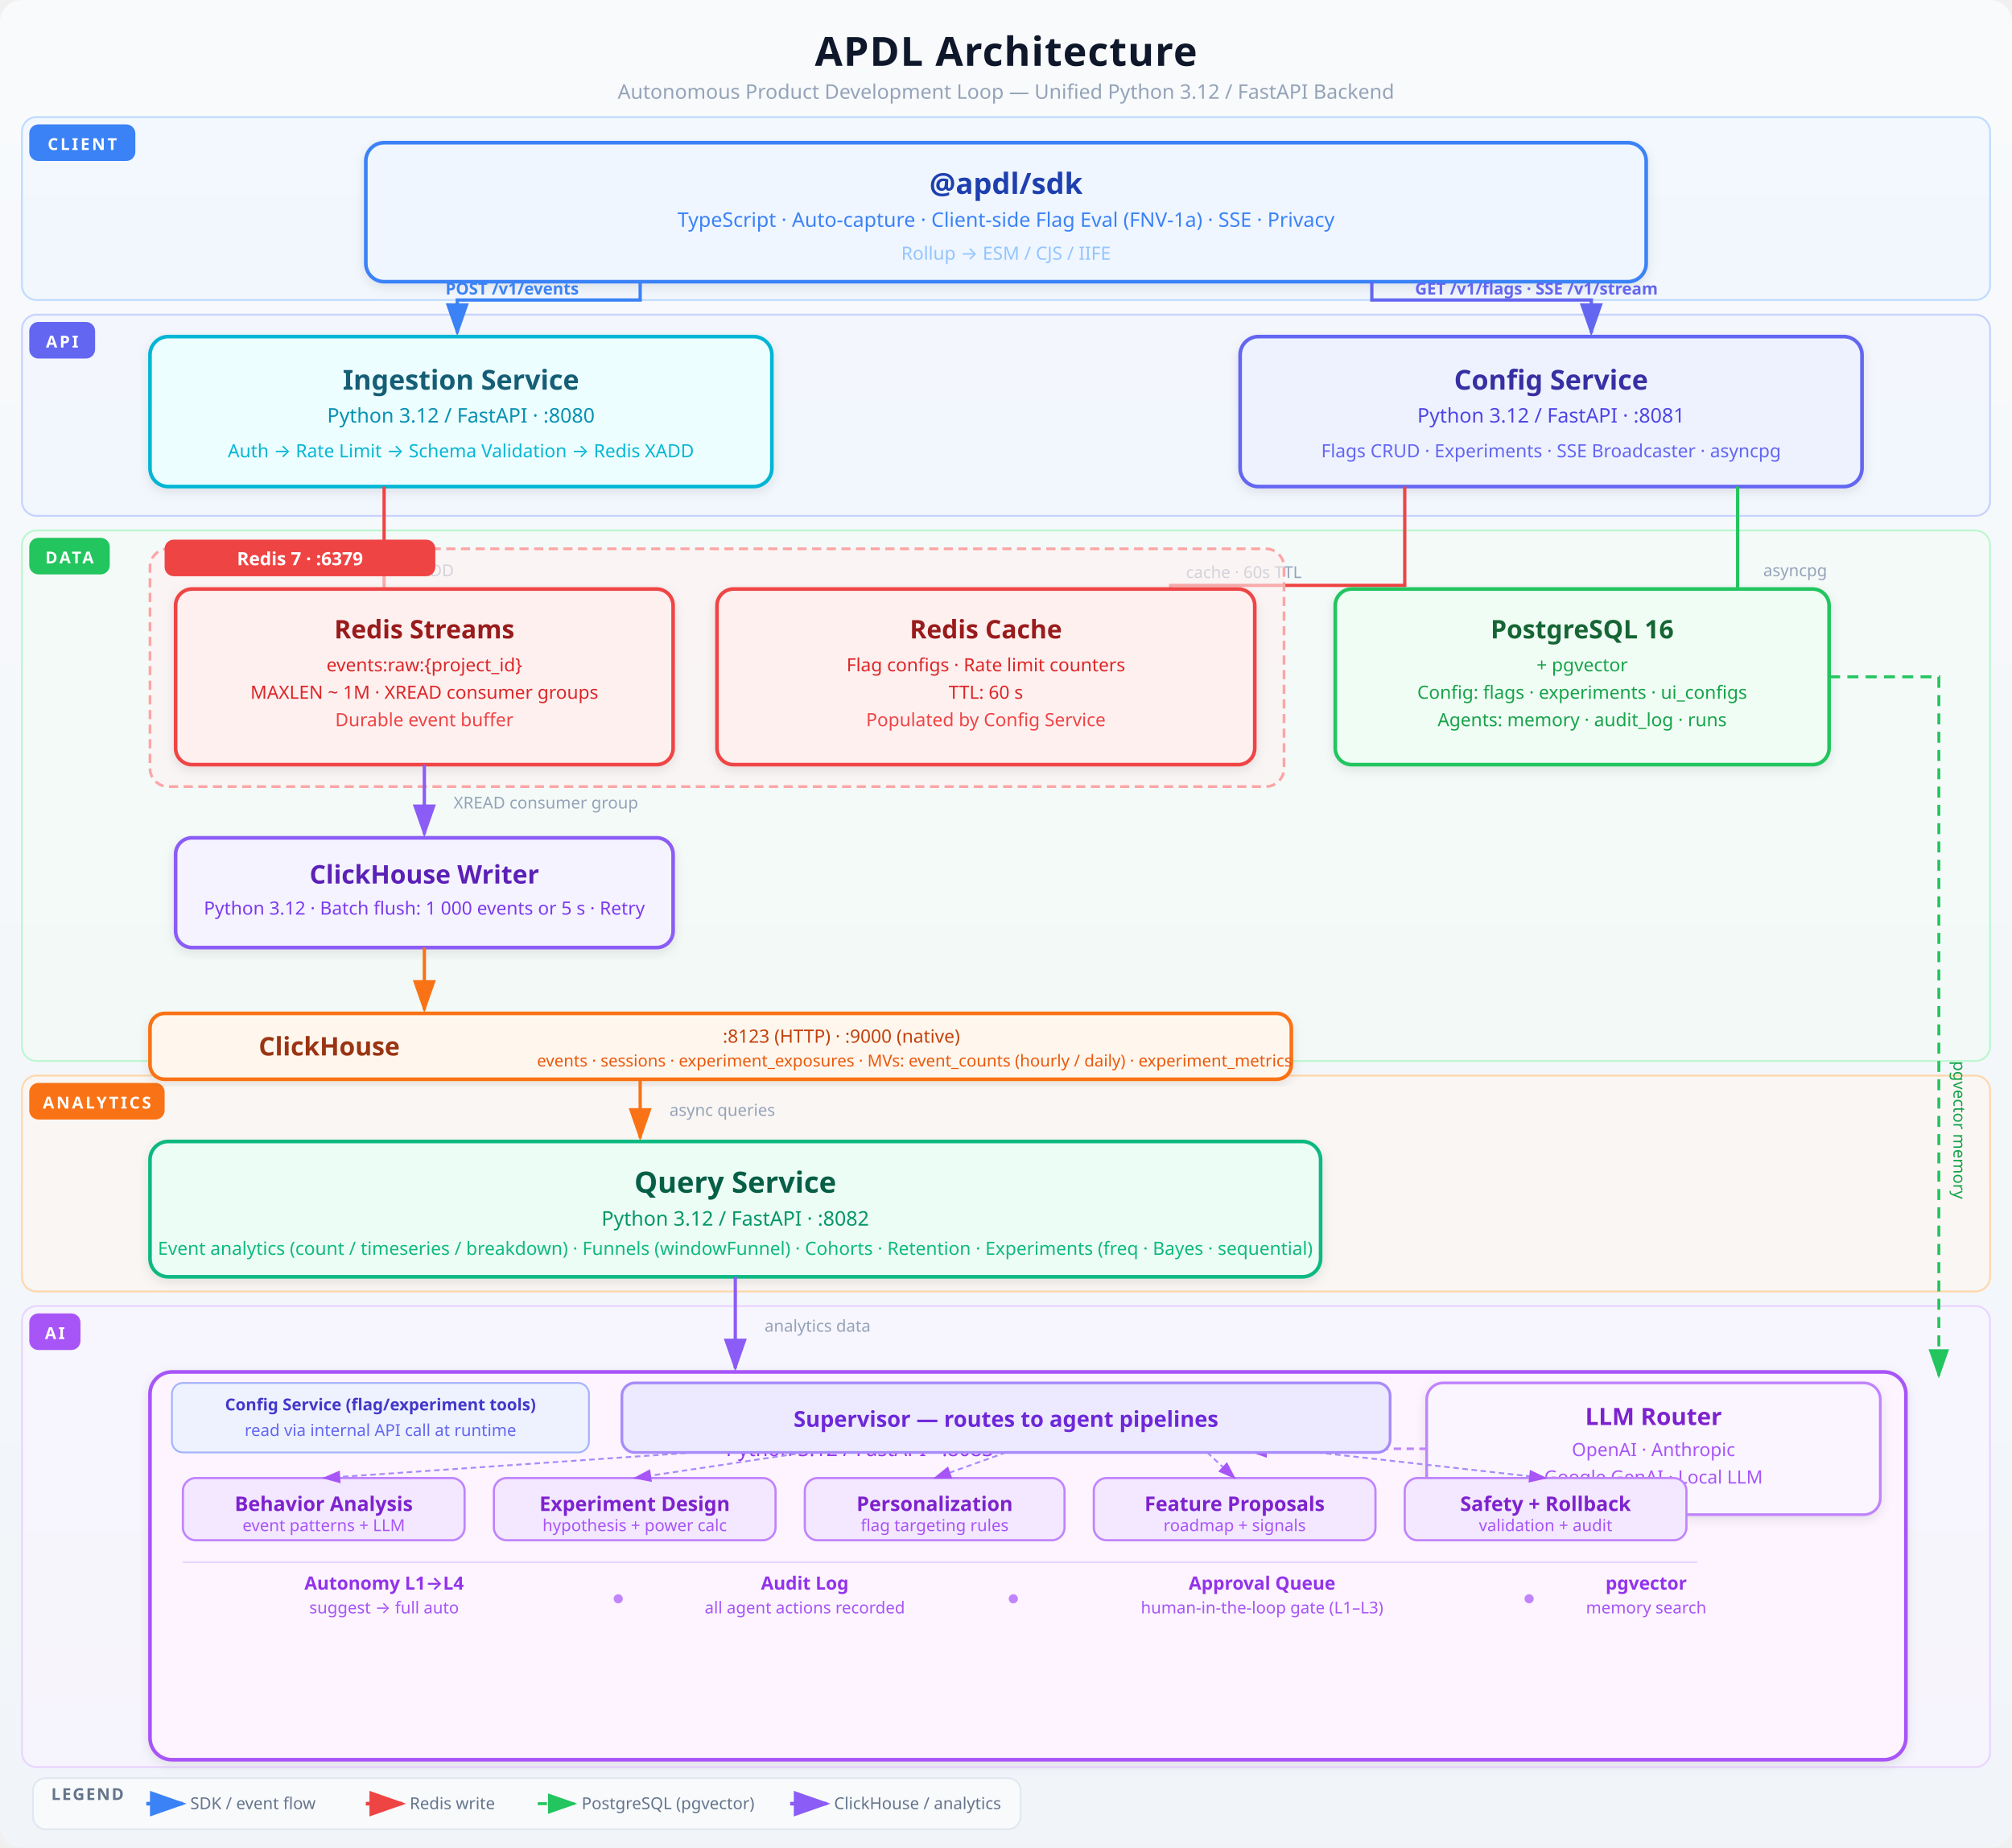
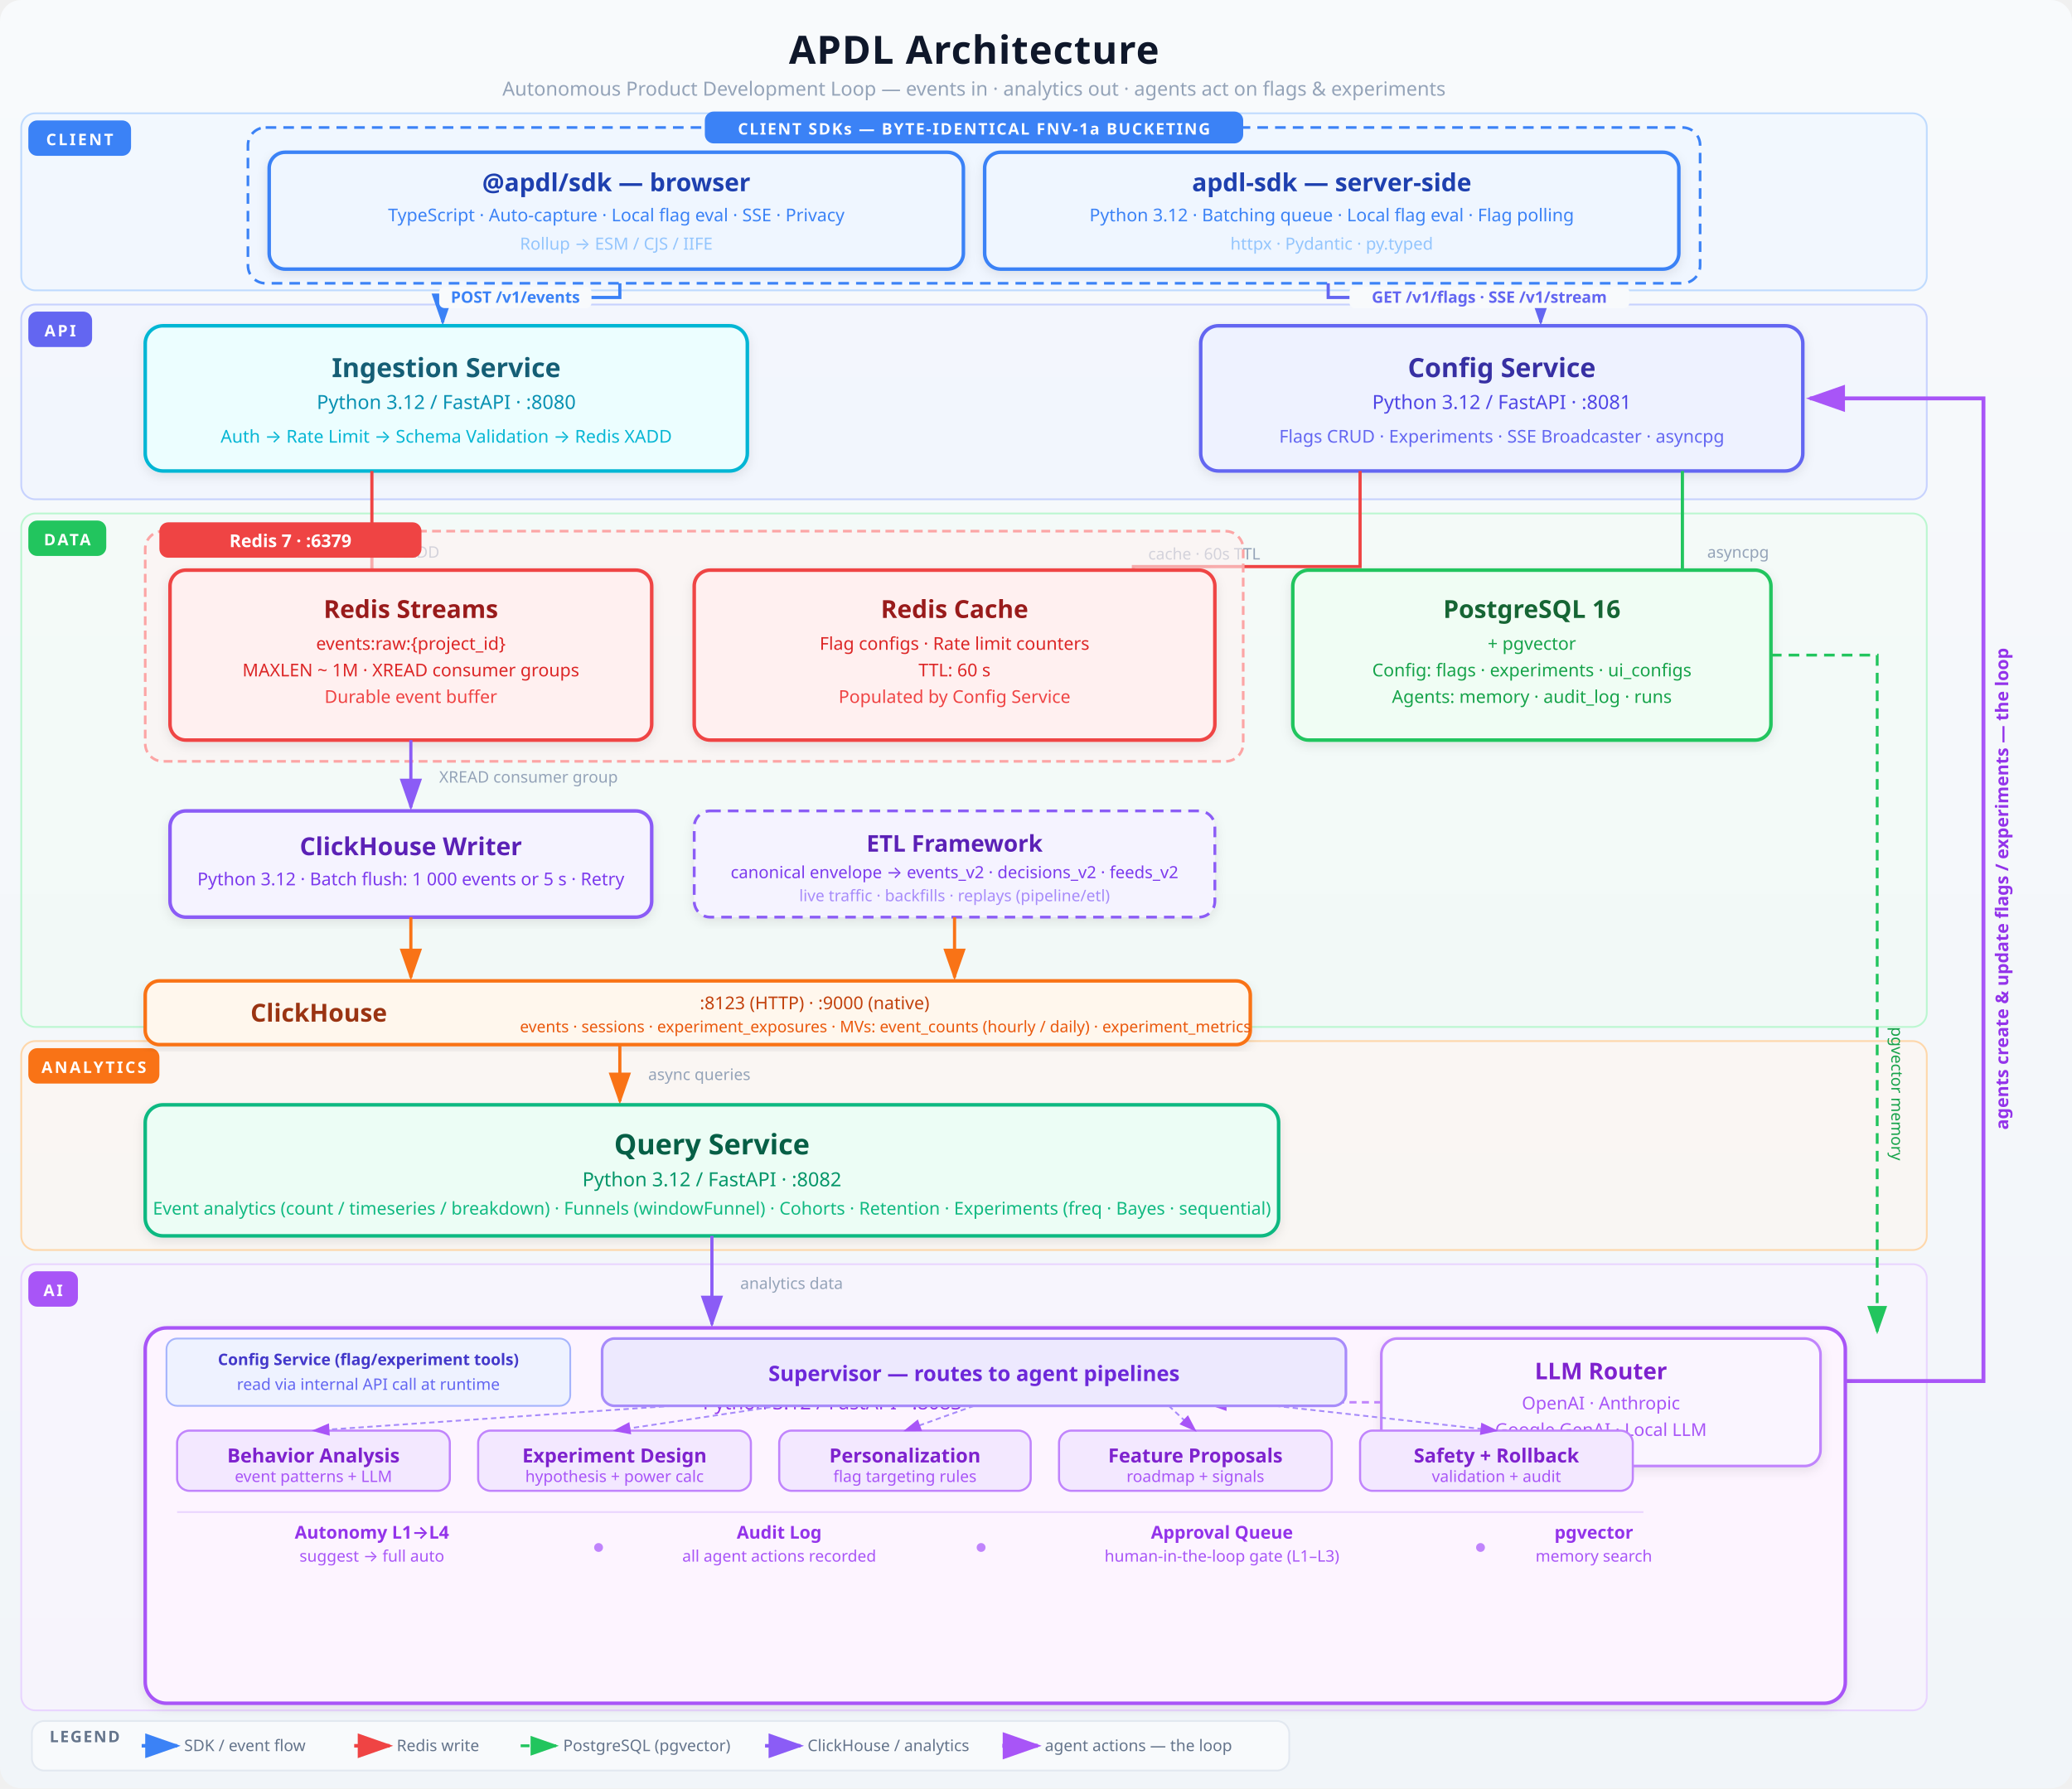
- <svg xmlns="http://www.w3.org/2000/svg" viewBox="0 0 1100 1010" font-family="'Segoe UI', system-ui, -apple-system, sans-serif">
+ <svg xmlns="http://www.w3.org/2000/svg" viewBox="0 0 1170 1010" font-family="'Segoe UI', system-ui, -apple-system, sans-serif">
  <defs>
    <marker id="arr-gray" markerWidth="10" markerHeight="7" refX="9" refY="3.5" orient="auto">
      <polygon points="0 0,10 3.5,0 7" fill="#64748b" />
    </marker>
    <marker id="arr-blue" markerWidth="10" markerHeight="7" refX="9" refY="3.5" orient="auto">
      <polygon points="0 0,10 3.5,0 7" fill="#3b82f6" />
    </marker>
    <marker id="arr-green" markerWidth="10" markerHeight="7" refX="9" refY="3.5" orient="auto">
      <polygon points="0 0,10 3.5,0 7" fill="#22c55e" />
    </marker>
    <marker id="arr-purple" markerWidth="10" markerHeight="7" refX="9" refY="3.5" orient="auto">
      <polygon points="0 0,10 3.5,0 7" fill="#8b5cf6" />
    </marker>
    <marker id="arr-orange" markerWidth="10" markerHeight="7" refX="9" refY="3.5" orient="auto">
      <polygon points="0 0,10 3.5,0 7" fill="#f97316" />
    </marker>
    <marker id="arr-red" markerWidth="10" markerHeight="7" refX="9" refY="3.5" orient="auto">
      <polygon points="0 0,10 3.5,0 7" fill="#ef4444" />
    </marker>
    <marker id="arr-indigo" markerWidth="10" markerHeight="7" refX="9" refY="3.5" orient="auto">
      <polygon points="0 0,10 3.5,0 7" fill="#6366f1" />
    </marker>
    <marker id="arr-violet" markerWidth="10" markerHeight="7" refX="9" refY="3.5" orient="auto">
      <polygon points="0 0,10 3.5,0 7" fill="#a855f7" />
    </marker>
    <filter id="shadow" x="-5%" y="-5%" width="110%" height="116%">
      <feDropShadow dx="0" dy="2" stdDeviation="3" flood-opacity="0.09" />
    </filter>
    <linearGradient id="bg" x1="0" y1="0" x2="0" y2="1">
      <stop offset="0%" stop-color="#f8fafc" />
      <stop offset="100%" stop-color="#f1f5f9" />
    </linearGradient>
  </defs>
-   <rect width="1100" height="1010" fill="url(#bg)" rx="12" />
+   <rect width="1170" height="1010" fill="url(#bg)" rx="12" />
  <text x="550" y="36" text-anchor="middle" font-size="22" font-weight="700" fill="#0f172a" letter-spacing="0.5">APDL Architecture</text>
-   <text x="550" y="54" text-anchor="middle" font-size="11" fill="#94a3b8">Autonomous Product Development Loop — Unified Python 3.12 / FastAPI Backend</text>
+   <text x="550" y="54" text-anchor="middle" font-size="11" fill="#94a3b8">Autonomous Product Development Loop — events in · analytics out · agents act on flags &amp; experiments</text>
  <rect x="12" y="64" width="1076" height="100" rx="8" fill="#eff6ff" fill-opacity="0.55" stroke="#bfdbfe" stroke-width="1" />
  <rect x="16" y="68" width="58" height="20" rx="5" fill="#3b82f6" />
  <text x="45" y="82" text-anchor="middle" font-size="9" font-weight="700" fill="#fff" letter-spacing="1.2">CLIENT</text>
  <rect x="12" y="172" width="1076" height="110" rx="8" fill="#eef2ff" fill-opacity="0.45" stroke="#c7d2fe" stroke-width="1" />
  <rect x="16" y="176" width="36" height="20" rx="5" fill="#6366f1" />
  <text x="34" y="190" text-anchor="middle" font-size="9" font-weight="700" fill="#fff" letter-spacing="1.2">API</text>
  <rect x="12" y="290" width="1076" height="290" rx="8" fill="#f0fdf4" fill-opacity="0.40" stroke="#bbf7d0" stroke-width="1" />
  <rect x="16" y="294" width="44" height="20" rx="5" fill="#22c55e" />
  <text x="38" y="308" text-anchor="middle" font-size="9" font-weight="700" fill="#fff" letter-spacing="1.2">DATA</text>
  <rect x="12" y="588" width="1076" height="118" rx="8" fill="#fff7ed" fill-opacity="0.50" stroke="#fed7aa" stroke-width="1" />
  <rect x="16" y="592" width="74" height="20" rx="5" fill="#f97316" />
  <text x="53" y="606" text-anchor="middle" font-size="9" font-weight="700" fill="#fff" letter-spacing="1.2">ANALYTICS</text>
  <rect x="12" y="714" width="1076" height="252" rx="8" fill="#fdf4ff" fill-opacity="0.50" stroke="#e9d5ff" stroke-width="1" />
  <rect x="16" y="718" width="28" height="20" rx="5" fill="#a855f7" />
  <text x="30" y="732" text-anchor="middle" font-size="9" font-weight="700" fill="#fff" letter-spacing="1.2">AI</text>
-   <rect x="200" y="78" width="700" height="76" rx="10" fill="#eff6ff" stroke="#3b82f6" stroke-width="2" filter="url(#shadow)" />
-   <text x="550" y="106" text-anchor="middle" font-size="16" font-weight="700" fill="#1e40af">@apdl/sdk</text>
-   <text x="550" y="124" text-anchor="middle" font-size="11" fill="#3b82f6">TypeScript  ·  Auto-capture  ·  Client-side Flag Eval (FNV-1a)  ·  SSE  ·  Privacy</text>
-   <text x="550" y="142" text-anchor="middle" font-size="10" fill="#93c5fd">Rollup → ESM / CJS / IIFE</text>
-   <polyline points="350,154 350,164 250,164 250,182" fill="none" stroke="#3b82f6" stroke-width="1.8" marker-end="url(#arr-blue)" />
-   <text x="280" y="161" text-anchor="middle" font-size="9" font-weight="600" fill="#3b82f6">POST /v1/events</text>
-   <polyline points="750,154 750,164 870,164 870,182" fill="none" stroke="#6366f1" stroke-width="1.8" marker-end="url(#arr-indigo)" />
-   <text x="840" y="161" text-anchor="middle" font-size="9" font-weight="600" fill="#6366f1">GET /v1/flags · SSE /v1/stream</text>
+   <rect x="140" y="72" width="820" height="88" rx="10" fill="#eff6ff" fill-opacity="0.5" stroke="#3b82f6" stroke-width="1.5" stroke-dasharray="6,4" />
+   <rect x="398" y="63" width="304" height="18" rx="5" fill="#3b82f6" />
+   <text x="550" y="76" text-anchor="middle" font-size="9" font-weight="700" fill="#fff" letter-spacing="0.8">CLIENT SDKs — BYTE-IDENTICAL FNV-1a BUCKETING</text>
+   <rect x="152" y="86" width="392" height="66" rx="9" fill="#eff6ff" stroke="#3b82f6" stroke-width="2" filter="url(#shadow)" />
+   <text x="348" y="108" text-anchor="middle" font-size="14" font-weight="700" fill="#1e40af">@apdl/sdk — browser</text>
+   <text x="348" y="125" text-anchor="middle" font-size="10" fill="#3b82f6">TypeScript · Auto-capture · Local flag eval · SSE · Privacy</text>
+   <text x="348" y="141" text-anchor="middle" font-size="9.5" fill="#93c5fd">Rollup → ESM / CJS / IIFE</text>
+   <rect x="556" y="86" width="392" height="66" rx="9" fill="#eff6ff" stroke="#3b82f6" stroke-width="2" filter="url(#shadow)" />
+   <text x="752" y="108" text-anchor="middle" font-size="14" font-weight="700" fill="#1e40af">apdl-sdk — server-side</text>
+   <text x="752" y="125" text-anchor="middle" font-size="10" fill="#3b82f6">Python 3.12 · Batching queue · Local flag eval · Flag polling</text>
+   <text x="752" y="141" text-anchor="middle" font-size="9.5" fill="#93c5fd">httpx · Pydantic · py.typed</text>
+   <polyline points="350,160 350,168 250,168 250,182" fill="none" stroke="#3b82f6" stroke-width="1.8" marker-end="url(#arr-blue)" />
+   <rect x="248" y="162" width="86" height="12" rx="3" fill="#f8fafc" />
+   <text x="291" y="171" text-anchor="middle" font-size="9" font-weight="600" fill="#3b82f6">POST /v1/events</text>
+   <polyline points="750,160 750,168 870,168 870,182" fill="none" stroke="#6366f1" stroke-width="1.8" marker-end="url(#arr-indigo)" />
+   <rect x="762" y="162" width="158" height="12" rx="3" fill="#f8fafc" />
+   <text x="841" y="171" text-anchor="middle" font-size="9" font-weight="600" fill="#6366f1">GET /v1/flags · SSE /v1/stream</text>
  <rect x="82" y="184" width="340" height="82" rx="10" fill="#ecfeff" stroke="#06b6d4" stroke-width="2" filter="url(#shadow)" />
  <text x="252" y="213" text-anchor="middle" font-size="15" font-weight="700" fill="#155e75">Ingestion Service</text>
  <text x="252" y="231" text-anchor="middle" font-size="11" fill="#0891b2">Python 3.12 / FastAPI  · :8080</text>
  <text x="252" y="250" text-anchor="middle" font-size="10" fill="#06b6d4">Auth → Rate Limit → Schema Validation → Redis XADD</text>
  <rect x="678" y="184" width="340" height="82" rx="10" fill="#eef2ff" stroke="#6366f1" stroke-width="2" filter="url(#shadow)" />
  <text x="848" y="213" text-anchor="middle" font-size="15" font-weight="700" fill="#3730a3">Config Service</text>
  <text x="848" y="231" text-anchor="middle" font-size="11" fill="#4f46e5">Python 3.12 / FastAPI  · :8081</text>
  <text x="848" y="250" text-anchor="middle" font-size="10" fill="#6366f1">Flags CRUD  ·  Experiments  ·  SSE Broadcaster  ·  asyncpg</text>
  <line x1="210" y1="266" x2="210" y2="356" stroke="#ef4444" stroke-width="1.8" marker-end="url(#arr-red)" />
  <text x="224" y="315" text-anchor="start" font-size="9" fill="#94a3b8">XADD</text>
  <polyline points="768,266 768,320 640,320 640,356" fill="none" stroke="#ef4444" stroke-width="1.8" marker-end="url(#arr-red)" />
  <text x="680" y="316" text-anchor="middle" font-size="9" fill="#94a3b8">cache · 60s TTL</text>
  <line x1="950" y1="266" x2="950" y2="356" stroke="#22c55e" stroke-width="1.8" marker-end="url(#arr-green)" />
  <text x="964" y="315" text-anchor="start" font-size="9" fill="#94a3b8">asyncpg</text>
  <rect x="82" y="300" width="620" height="130" rx="10" fill="#fef2f2" fill-opacity="0.60" stroke="#fca5a5" stroke-width="1.5" stroke-dasharray="5,3" />
  <rect x="90" y="295" width="148" height="20" rx="5" fill="#ef4444" />
  <text x="164" y="309" text-anchor="middle" font-size="10" font-weight="700" fill="#fff">Redis 7  ·  :6379</text>
  <rect x="96" y="322" width="272" height="96" rx="9" fill="#fff0f0" stroke="#ef4444" stroke-width="2" filter="url(#shadow)" />
  <text x="232" y="349" text-anchor="middle" font-size="14" font-weight="700" fill="#991b1b">Redis Streams</text>
  <text x="232" y="367" text-anchor="middle" font-size="10" fill="#dc2626">events:raw:{project_id}</text>
  <text x="232" y="382" text-anchor="middle" font-size="10" fill="#dc2626">MAXLEN ~ 1M  ·  XREAD consumer groups</text>
  <text x="232" y="397" text-anchor="middle" font-size="10" fill="#ef4444">Durable event buffer</text>
  <rect x="392" y="322" width="294" height="96" rx="9" fill="#fff0f0" stroke="#ef4444" stroke-width="2" filter="url(#shadow)" />
  <text x="539" y="349" text-anchor="middle" font-size="14" font-weight="700" fill="#991b1b">Redis Cache</text>
  <text x="539" y="367" text-anchor="middle" font-size="10" fill="#dc2626">Flag configs  ·  Rate limit counters</text>
  <text x="539" y="382" text-anchor="middle" font-size="10" fill="#dc2626">TTL: 60 s</text>
  <text x="539" y="397" text-anchor="middle" font-size="10" fill="#ef4444">Populated by Config Service</text>
  <rect x="730" y="322" width="270" height="96" rx="9" fill="#f0fdf4" stroke="#22c55e" stroke-width="2" filter="url(#shadow)" />
  <text x="865" y="349" text-anchor="middle" font-size="14" font-weight="700" fill="#166534">PostgreSQL 16</text>
  <text x="865" y="367" text-anchor="middle" font-size="10" fill="#16a34a">+ pgvector</text>
  <text x="865" y="382" text-anchor="middle" font-size="10" fill="#16a34a">Config: flags · experiments · ui_configs</text>
  <text x="865" y="397" text-anchor="middle" font-size="10" fill="#16a34a">Agents: memory · audit_log · runs</text>
  <line x1="232" y1="418" x2="232" y2="456" stroke="#8b5cf6" stroke-width="1.8" marker-end="url(#arr-purple)" />
  <text x="248" y="442" text-anchor="start" font-size="9" fill="#94a3b8">XREAD consumer group</text>
  <rect x="96" y="458" width="272" height="60" rx="9" fill="#f5f3ff" stroke="#8b5cf6" stroke-width="2" filter="url(#shadow)" />
  <text x="232" y="483" text-anchor="middle" font-size="14" font-weight="700" fill="#5b21b6">ClickHouse Writer</text>
  <text x="232" y="500" text-anchor="middle" font-size="10" fill="#7c3aed">Python 3.12  ·  Batch flush: 1 000 events or 5 s  ·  Retry</text>
  <line x1="232" y1="518" x2="232" y2="552" stroke="#f97316" stroke-width="1.8" marker-end="url(#arr-orange)" />
+   <rect x="392" y="458" width="294" height="60" rx="9" fill="#f5f3ff" stroke="#8b5cf6" stroke-width="1.6" stroke-dasharray="6,4" filter="url(#shadow)" />
+   <text x="539" y="481" text-anchor="middle" font-size="13" font-weight="700" fill="#5b21b6">ETL Framework</text>
+   <text x="539" y="496" text-anchor="middle" font-size="9.5" fill="#7c3aed">canonical envelope → events_v2 · decisions_v2 · feeds_v2</text>
+   <text x="539" y="509" text-anchor="middle" font-size="9" fill="#a78bfa">live traffic · backfills · replays  (pipeline/etl)</text>
+   <line x1="539" y1="518" x2="539" y2="552" stroke="#f97316" stroke-width="1.8" marker-end="url(#arr-orange)" />
  <rect x="82" y="554" width="624" height="36" rx="8" fill="#fff7ed" stroke="#f97316" stroke-width="2" filter="url(#shadow)" />
  <text x="180" y="577" text-anchor="middle" font-size="14" font-weight="700" fill="#9a3412">ClickHouse</text>
  <text x="460" y="570" text-anchor="middle" font-size="10" fill="#c2410c">:8123 (HTTP)  ·  :9000 (native)</text>
  <text x="500" y="583" text-anchor="middle" font-size="9" fill="#ea580c">events  ·  sessions  ·  experiment_exposures  ·  MVs: event_counts (hourly / daily)  ·  experiment_metrics</text>
  <line x1="350" y1="590" x2="350" y2="622" stroke="#f97316" stroke-width="1.8" marker-end="url(#arr-orange)" />
  <text x="366" y="610" text-anchor="start" font-size="9" fill="#94a3b8">async queries</text>
  <rect x="82" y="624" width="640" height="74" rx="10" fill="#ecfdf5" stroke="#10b981" stroke-width="2" filter="url(#shadow)" />
  <text x="402" y="652" text-anchor="middle" font-size="16" font-weight="700" fill="#065f46">Query Service</text>
  <text x="402" y="670" text-anchor="middle" font-size="11" fill="#059669">Python 3.12 / FastAPI  · :8082</text>
  <text x="402" y="686" text-anchor="middle" font-size="10" fill="#10b981">Event analytics (count / timeseries / breakdown)  ·  Funnels (windowFunnel)  ·  Cohorts  ·  Retention  ·  Experiments (freq · Bayes · sequential)</text>
  <polyline points="1000,370 1060,370 1060,752" fill="none" stroke="#22c55e" stroke-width="1.6" stroke-dasharray="6,4" marker-end="url(#arr-green)" />
  <text x="1068" y="580" text-anchor="start" font-size="9" fill="#16a34a" transform="rotate(90,1068,580)">pgvector memory</text>
+   <polyline points="1042,780 1120,780 1120,225 1022,225" fill="none" stroke="#a855f7" stroke-width="2.2" marker-end="url(#arr-violet)" />
+   <text x="1134" y="502" text-anchor="middle" font-size="10" font-weight="600" fill="#9333ea" transform="rotate(-90,1134,502)">agents create &amp; update flags / experiments — the loop</text>
  <line x1="402" y1="698" x2="402" y2="748" stroke="#8b5cf6" stroke-width="1.8" marker-end="url(#arr-purple)" />
  <text x="418" y="728" text-anchor="start" font-size="9" fill="#94a3b8">analytics data</text>
  <rect x="82" y="750" width="960" height="212" rx="12" fill="#fdf4ff" stroke="#a855f7" stroke-width="2" filter="url(#shadow)" />
  <text x="470" y="778" text-anchor="middle" font-size="16" font-weight="700" fill="#6b21a8">Agents Service</text>
  <text x="470" y="796" text-anchor="middle" font-size="11" fill="#9333ea">Python 3.12 / FastAPI  · :8083</text>
  <rect x="780" y="756" width="248" height="72" rx="9" fill="#faf5ff" stroke="#c084fc" stroke-width="1.5" filter="url(#shadow)" />
  <text x="904" y="779" text-anchor="middle" font-size="13" font-weight="700" fill="#7e22ce">LLM Router</text>
  <text x="904" y="796" text-anchor="middle" font-size="10" fill="#a855f7">OpenAI  ·  Anthropic</text>
  <text x="904" y="811" text-anchor="middle" font-size="10" fill="#a855f7">Google GenAI  ·  Local LLM</text>
  <line x1="780" y1="792" x2="680" y2="792" stroke="#c084fc" stroke-width="1.4" stroke-dasharray="4,3" marker-end="url(#arr-violet)" />
  <text x="728" y="787" text-anchor="middle" font-size="8" fill="#a855f7">LLM calls</text>
  <rect x="94" y="756" width="228" height="38" rx="6" fill="#eef2ff" stroke="#a5b4fc" stroke-width="1" />
  <text x="208" y="771" text-anchor="middle" font-size="9" font-weight="600" fill="#4338ca">Config Service (flag/experiment tools)</text>
  <text x="208" y="785" text-anchor="middle" font-size="9" fill="#6366f1">read via internal API call at runtime</text>
  <rect x="340" y="756" width="420" height="38" rx="7" fill="#ede9fe" stroke="#a78bfa" stroke-width="1.5" />
  <text x="550" y="780" text-anchor="middle" font-size="12" font-weight="700" fill="#6d28d9">Supervisor  — routes to agent pipelines</text>
  <rect x="100" y="808" width="154" height="34" rx="7" fill="#f3e8ff" stroke="#c084fc" stroke-width="1.2" />
  <text x="177" y="826" text-anchor="middle" font-size="11" font-weight="600" fill="#7e22ce">Behavior Analysis</text>
  <text x="177" y="837" text-anchor="middle" font-size="9" fill="#a855f7">event patterns + LLM</text>
  <rect x="270" y="808" width="154" height="34" rx="7" fill="#f3e8ff" stroke="#c084fc" stroke-width="1.2" />
  <text x="347" y="826" text-anchor="middle" font-size="11" font-weight="600" fill="#7e22ce">Experiment Design</text>
  <text x="347" y="837" text-anchor="middle" font-size="9" fill="#a855f7">hypothesis + power calc</text>
  <rect x="440" y="808" width="142" height="34" rx="7" fill="#f3e8ff" stroke="#c084fc" stroke-width="1.2" />
  <text x="511" y="826" text-anchor="middle" font-size="11" font-weight="600" fill="#7e22ce">Personalization</text>
  <text x="511" y="837" text-anchor="middle" font-size="9" fill="#a855f7">flag targeting rules</text>
  <rect x="598" y="808" width="154" height="34" rx="7" fill="#f3e8ff" stroke="#c084fc" stroke-width="1.2" />
  <text x="675" y="826" text-anchor="middle" font-size="11" font-weight="600" fill="#7e22ce">Feature Proposals</text>
  <text x="675" y="837" text-anchor="middle" font-size="9" fill="#a855f7">roadmap + signals</text>
  <rect x="768" y="808" width="154" height="34" rx="7" fill="#f3e8ff" stroke="#c084fc" stroke-width="1.2" />
  <text x="845" y="826" text-anchor="middle" font-size="11" font-weight="600" fill="#7e22ce">Safety + Rollback</text>
  <text x="845" y="837" text-anchor="middle" font-size="9" fill="#a855f7">validation + audit</text>
  <line x1="380" y1="794" x2="177" y2="808" stroke="#a78bfa" stroke-width="1" stroke-dasharray="3,2" marker-end="url(#arr-violet)" />
  <line x1="440" y1="794" x2="347" y2="808" stroke="#a78bfa" stroke-width="1" stroke-dasharray="3,2" marker-end="url(#arr-violet)" />
  <line x1="550" y1="794" x2="511" y2="808" stroke="#a78bfa" stroke-width="1" stroke-dasharray="3,2" marker-end="url(#arr-violet)" />
  <line x1="660" y1="794" x2="675" y2="808" stroke="#a78bfa" stroke-width="1" stroke-dasharray="3,2" marker-end="url(#arr-violet)" />
  <line x1="720" y1="794" x2="845" y2="808" stroke="#a78bfa" stroke-width="1" stroke-dasharray="3,2" marker-end="url(#arr-violet)" />
  <line x1="100" y1="854" x2="928" y2="854" stroke="#e9d5ff" stroke-width="1" />
  <text x="210" y="869" text-anchor="middle" font-size="10" fill="#9333ea" font-weight="600">Autonomy L1→L4</text>
  <text x="210" y="882" text-anchor="middle" font-size="9" fill="#a855f7">suggest → full auto</text>
  <circle cx="338" cy="874" r="2.5" fill="#c084fc" />
  <text x="440" y="869" text-anchor="middle" font-size="10" fill="#9333ea" font-weight="600">Audit Log</text>
  <text x="440" y="882" text-anchor="middle" font-size="9" fill="#a855f7">all agent actions recorded</text>
  <circle cx="554" cy="874" r="2.5" fill="#c084fc" />
  <text x="690" y="869" text-anchor="middle" font-size="10" fill="#9333ea" font-weight="600">Approval Queue</text>
  <text x="690" y="882" text-anchor="middle" font-size="9" fill="#a855f7">human-in-the-loop gate (L1–L3)</text>
  <circle cx="836" cy="874" r="2.5" fill="#c084fc" />
  <text x="900" y="869" text-anchor="middle" font-size="10" fill="#9333ea" font-weight="600">pgvector</text>
  <text x="900" y="882" text-anchor="middle" font-size="9" fill="#a855f7">memory search</text>
-   <rect x="18" y="972" width="540" height="28" rx="7" fill="#f8fafc" stroke="#e2e8f0" stroke-width="1" />
+   <rect x="18" y="972" width="710" height="28" rx="7" fill="#f8fafc" stroke="#e2e8f0" stroke-width="1" />
  <text x="28" y="984" font-size="9" font-weight="700" fill="#64748b" letter-spacing="0.8">LEGEND</text>
  <line x1="80" y1="986" x2="100" y2="986" stroke="#3b82f6" stroke-width="2" marker-end="url(#arr-blue)" />
  <text x="104" y="989" font-size="9" fill="#64748b">SDK / event flow</text>
  <line x1="200" y1="986" x2="220" y2="986" stroke="#ef4444" stroke-width="2" marker-end="url(#arr-red)" />
  <text x="224" y="989" font-size="9" fill="#64748b">Redis write</text>
  <line x1="294" y1="986" x2="314" y2="986" stroke="#22c55e" stroke-width="1.6" stroke-dasharray="5,3" marker-end="url(#arr-green)" />
  <text x="318" y="989" font-size="9" fill="#64748b">PostgreSQL (pgvector)</text>
  <line x1="432" y1="986" x2="452" y2="986" stroke="#8b5cf6" stroke-width="2" marker-end="url(#arr-purple)" />
  <text x="456" y="989" font-size="9" fill="#64748b">ClickHouse / analytics</text>
+   <line x1="566" y1="986" x2="586" y2="986" stroke="#a855f7" stroke-width="2.2" marker-end="url(#arr-violet)" />
+   <text x="590" y="989" font-size="9" fill="#64748b">agent actions — the loop</text>
</svg>
